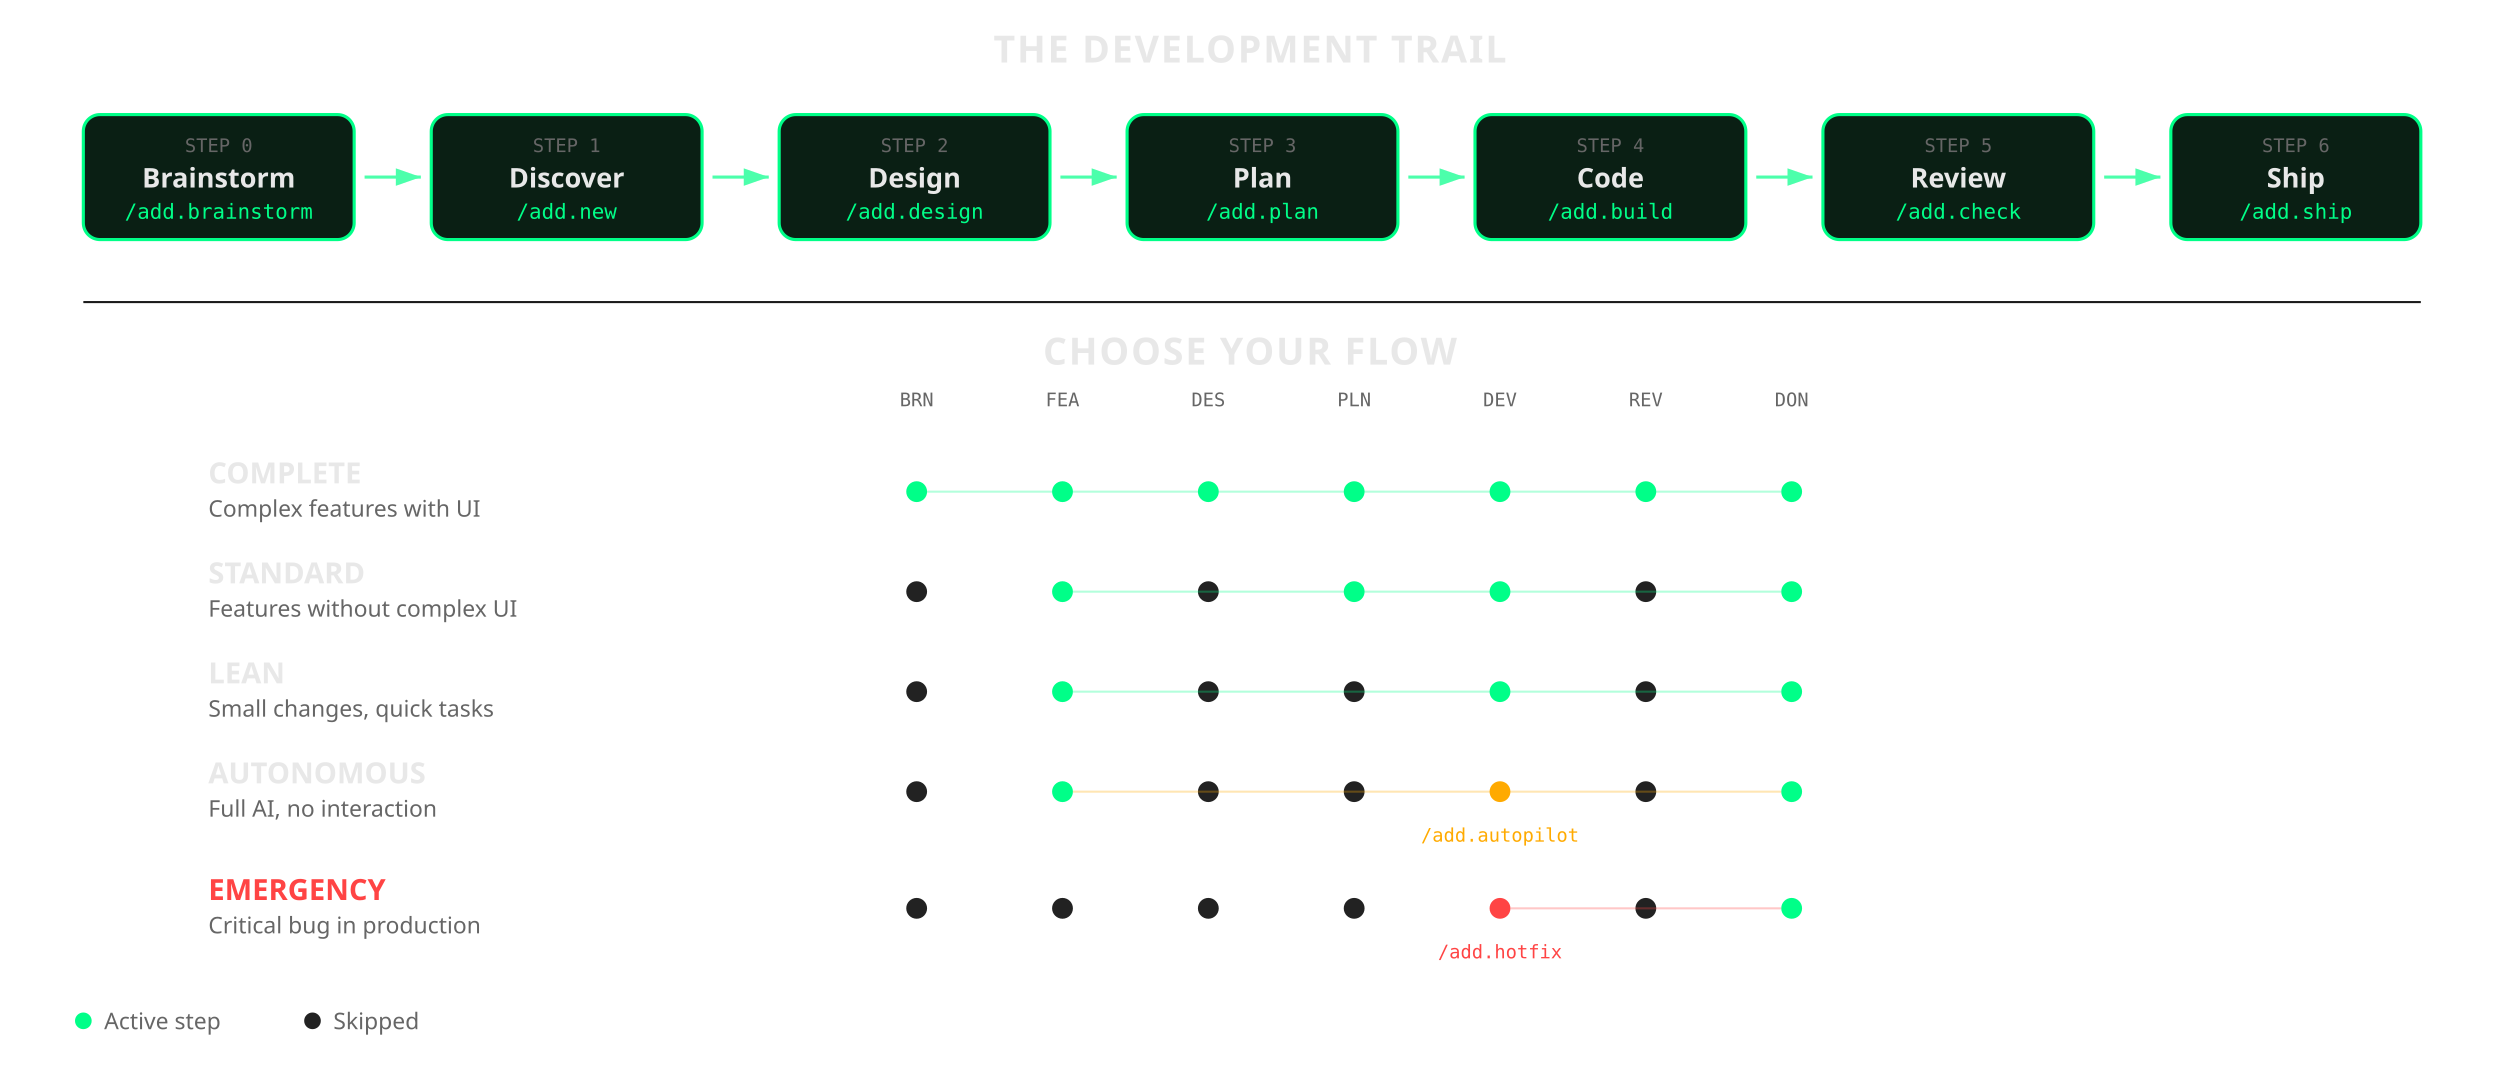
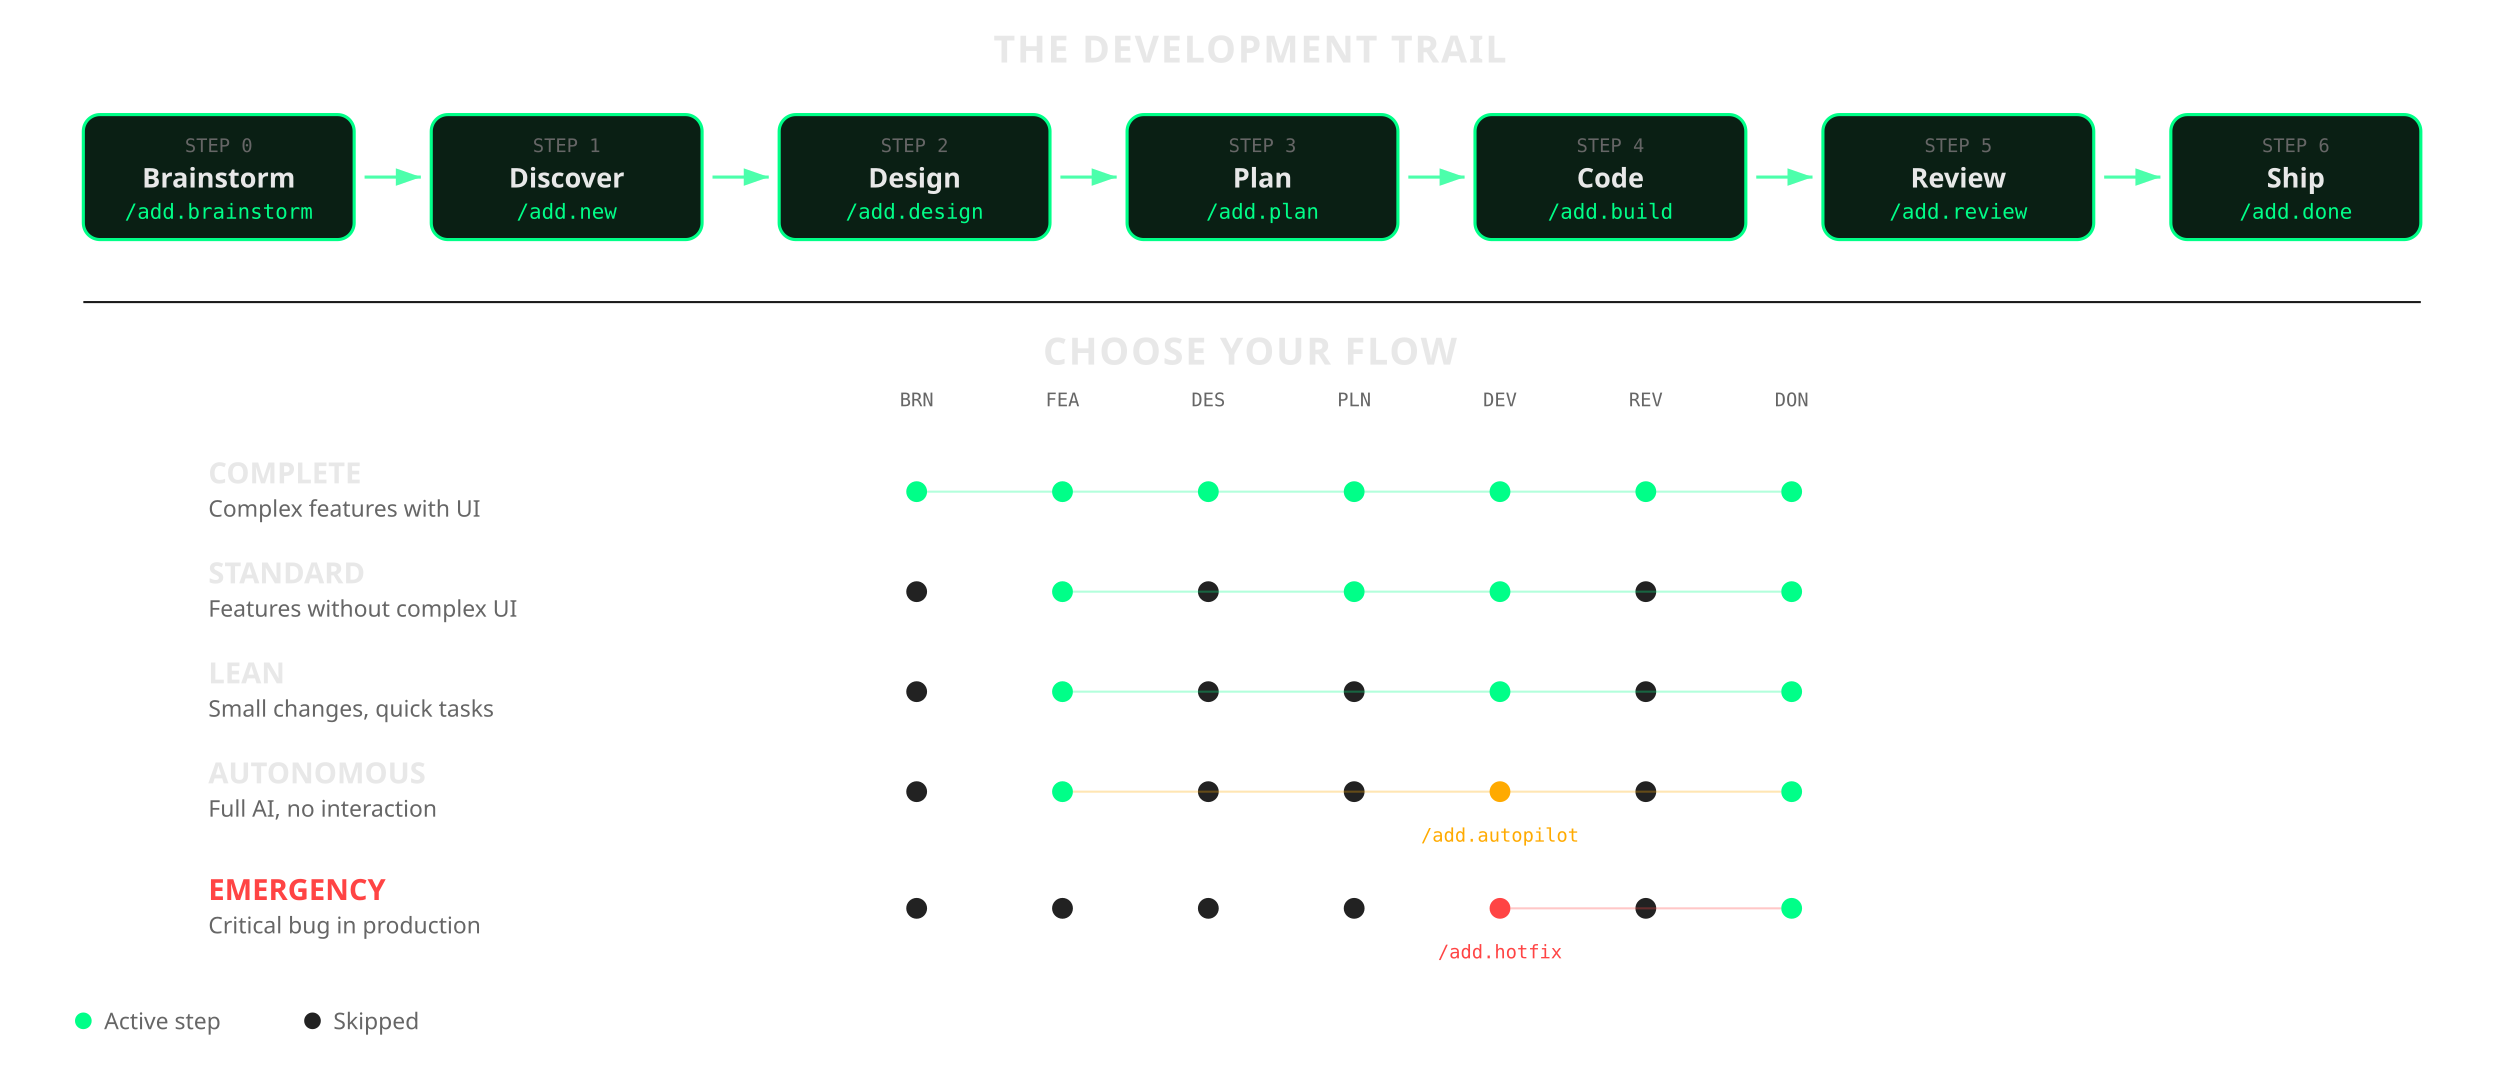
<svg xmlns="http://www.w3.org/2000/svg" viewBox="0 0 1200 520" fill="none">
  <style>
    .node-bg { fill: #111; stroke: #222; stroke-width: 1.5; }
    .node-bg-active { fill: #0a1f14; stroke: #00ff88; stroke-width: 1.5; }
    .node-text { fill: #e8e8e8; font-family: 'Syne', sans-serif; font-size: 13px; font-weight: 600; }
    .node-cmd { fill: #00ff88; font-family: 'JetBrains Mono', monospace; font-size: 10px; }
    .node-step { fill: #666; font-family: 'JetBrains Mono', monospace; font-size: 9px; }
    .arrow { stroke: #333; stroke-width: 1.5; fill: none; marker-end: url(#arrowGray); }
    .arrow-active { stroke: #00ff88; stroke-width: 1.5; fill: none; marker-end: url(#arrowGreen); opacity: 0.7; }
    .flow-label { fill: #e8e8e8; font-family: 'Syne', sans-serif; font-size: 14px; font-weight: 700; }
    .flow-desc { fill: #666; font-family: 'Outfit', sans-serif; font-size: 11px; }
    .flow-dot { fill: #00ff88; }
    .flow-dot-off { fill: #222; }
    .section-title { fill: #e8e8e8; font-family: 'Syne', sans-serif; font-size: 18px; font-weight: 800; letter-spacing: 0.05em; }
    .divider { stroke: #1a1a1a; stroke-width: 1; }
  </style>
  <defs>
    <marker id="arrowGray" viewBox="0 0 10 7" refX="10" refY="3.5" markerWidth="8" markerHeight="6" orient="auto">
      <polygon points="0 0, 10 3.5, 0 7" fill="#333" />
    </marker>
    <marker id="arrowGreen" viewBox="0 0 10 7" refX="10" refY="3.5" markerWidth="8" markerHeight="6" orient="auto">
      <polygon points="0 0, 10 3.5, 0 7" fill="#00ff88" />
    </marker>
  </defs>
  <text x="600" y="30" text-anchor="middle" class="section-title">THE DEVELOPMENT TRAIL</text>
  <g transform="translate(40, 55)">
    <rect x="0" y="0" width="130" height="60" rx="8" class="node-bg-active" />
    <text x="65" y="18" text-anchor="middle" class="node-step">STEP 0</text>
    <text x="65" y="35" text-anchor="middle" class="node-text">Brainstorm</text>
    <text x="65" y="50" text-anchor="middle" class="node-cmd">/add.brainstorm</text>
  </g>
  <line x1="175" y1="85" x2="202" y2="85" class="arrow-active" />
  <g transform="translate(207, 55)">
    <rect x="0" y="0" width="130" height="60" rx="8" class="node-bg-active" />
    <text x="65" y="18" text-anchor="middle" class="node-step">STEP 1</text>
    <text x="65" y="35" text-anchor="middle" class="node-text">Discover</text>
    <text x="65" y="50" text-anchor="middle" class="node-cmd">/add.new</text>
  </g>
  <line x1="342" y1="85" x2="369" y2="85" class="arrow-active" />
  <g transform="translate(374, 55)">
    <rect x="0" y="0" width="130" height="60" rx="8" class="node-bg-active" />
    <text x="65" y="18" text-anchor="middle" class="node-step">STEP 2</text>
    <text x="65" y="35" text-anchor="middle" class="node-text">Design</text>
    <text x="65" y="50" text-anchor="middle" class="node-cmd">/add.design</text>
  </g>
  <line x1="509" y1="85" x2="536" y2="85" class="arrow-active" />
  <g transform="translate(541, 55)">
    <rect x="0" y="0" width="130" height="60" rx="8" class="node-bg-active" />
    <text x="65" y="18" text-anchor="middle" class="node-step">STEP 3</text>
    <text x="65" y="35" text-anchor="middle" class="node-text">Plan</text>
    <text x="65" y="50" text-anchor="middle" class="node-cmd">/add.plan</text>
  </g>
  <line x1="676" y1="85" x2="703" y2="85" class="arrow-active" />
  <g transform="translate(708, 55)">
    <rect x="0" y="0" width="130" height="60" rx="8" class="node-bg-active" />
    <text x="65" y="18" text-anchor="middle" class="node-step">STEP 4</text>
    <text x="65" y="35" text-anchor="middle" class="node-text">Code</text>
    <text x="65" y="50" text-anchor="middle" class="node-cmd">/add.build</text>
  </g>
  <line x1="843" y1="85" x2="870" y2="85" class="arrow-active" />
  <g transform="translate(875, 55)">
    <rect x="0" y="0" width="130" height="60" rx="8" class="node-bg-active" />
    <text x="65" y="18" text-anchor="middle" class="node-step">STEP 5</text>
    <text x="65" y="35" text-anchor="middle" class="node-text">Review</text>
-     <text x="65" y="50" text-anchor="middle" class="node-cmd">/add.check</text>
+     <text x="65" y="50" text-anchor="middle" class="node-cmd">/add.review</text>
  </g>
  <line x1="1010" y1="85" x2="1037" y2="85" class="arrow-active" />
  <g transform="translate(1042, 55)">
    <rect x="0" y="0" width="120" height="60" rx="8" class="node-bg-active" />
    <text x="60" y="18" text-anchor="middle" class="node-step">STEP 6</text>
    <text x="60" y="35" text-anchor="middle" class="node-text">Ship</text>
-     <text x="60" y="50" text-anchor="middle" class="node-cmd">/add.ship</text>
+     <text x="60" y="50" text-anchor="middle" class="node-cmd">/add.done</text>
  </g>
  <line x1="40" y1="145" x2="1162" y2="145" class="divider" />
  <text x="600" y="175" text-anchor="middle" class="section-title">CHOOSE YOUR FLOW</text>
  <g transform="translate(440, 195)">
    <text x="0" y="0" text-anchor="middle" class="node-step">BRN</text>
    <text x="70" y="0" text-anchor="middle" class="node-step">FEA</text>
    <text x="140" y="0" text-anchor="middle" class="node-step">DES</text>
    <text x="210" y="0" text-anchor="middle" class="node-step">PLN</text>
    <text x="280" y="0" text-anchor="middle" class="node-step">DEV</text>
    <text x="350" y="0" text-anchor="middle" class="node-step">REV</text>
    <text x="420" y="0" text-anchor="middle" class="node-step">DON</text>
  </g>
  <g transform="translate(100, 220)">
    <text x="0" y="12" class="flow-label">COMPLETE</text>
    <text x="0" y="28" class="flow-desc">Complex features with UI</text>
    <circle cx="340" cy="16" r="5" class="flow-dot" />
    <circle cx="410" cy="16" r="5" class="flow-dot" />
    <circle cx="480" cy="16" r="5" class="flow-dot" />
    <circle cx="550" cy="16" r="5" class="flow-dot" />
    <circle cx="620" cy="16" r="5" class="flow-dot" />
    <circle cx="690" cy="16" r="5" class="flow-dot" />
    <circle cx="760" cy="16" r="5" class="flow-dot" />
    <line x1="345" y1="16" x2="755" y2="16" stroke="#00ff88" stroke-width="1" opacity="0.3" />
  </g>
  <g transform="translate(100, 268)">
    <text x="0" y="12" class="flow-label">STANDARD</text>
    <text x="0" y="28" class="flow-desc">Features without complex UI</text>
    <circle cx="340" cy="16" r="5" class="flow-dot-off" />
    <circle cx="410" cy="16" r="5" class="flow-dot" />
    <circle cx="480" cy="16" r="5" class="flow-dot-off" />
    <circle cx="550" cy="16" r="5" class="flow-dot" />
    <circle cx="620" cy="16" r="5" class="flow-dot" />
    <circle cx="690" cy="16" r="5" class="flow-dot-off" />
    <circle cx="760" cy="16" r="5" class="flow-dot" />
    <line x1="415" y1="16" x2="755" y2="16" stroke="#00ff88" stroke-width="1" opacity="0.3" />
  </g>
  <g transform="translate(100, 316)">
    <text x="0" y="12" class="flow-label">LEAN</text>
    <text x="0" y="28" class="flow-desc">Small changes, quick tasks</text>
    <circle cx="340" cy="16" r="5" class="flow-dot-off" />
    <circle cx="410" cy="16" r="5" class="flow-dot" />
    <circle cx="480" cy="16" r="5" class="flow-dot-off" />
    <circle cx="550" cy="16" r="5" class="flow-dot-off" />
    <circle cx="620" cy="16" r="5" class="flow-dot" />
    <circle cx="690" cy="16" r="5" class="flow-dot-off" />
    <circle cx="760" cy="16" r="5" class="flow-dot" />
    <line x1="415" y1="16" x2="755" y2="16" stroke="#00ff88" stroke-width="1" opacity="0.3" />
  </g>
  <g transform="translate(100, 364)">
    <text x="0" y="12" class="flow-label">AUTONOMOUS</text>
    <text x="0" y="28" class="flow-desc">Full AI, no interaction</text>
    <circle cx="340" cy="16" r="5" class="flow-dot-off" />
    <circle cx="410" cy="16" r="5" class="flow-dot" />
    <circle cx="480" cy="16" r="5" class="flow-dot-off" />
    <circle cx="550" cy="16" r="5" class="flow-dot-off" />
    <circle cx="620" cy="16" r="5" class="flow-dot" style="fill:#ffaa00" />
    <circle cx="690" cy="16" r="5" class="flow-dot-off" />
    <circle cx="760" cy="16" r="5" class="flow-dot" />
    <line x1="415" y1="16" x2="755" y2="16" stroke="#ffaa00" stroke-width="1" opacity="0.3" />
    <text x="620" y="40" text-anchor="middle" class="node-cmd" style="fill:#ffaa00;font-size:9px">/add.autopilot</text>
  </g>
  <g transform="translate(100, 420)">
    <text x="0" y="12" class="flow-label" style="fill:#ff4444">EMERGENCY</text>
    <text x="0" y="28" class="flow-desc">Critical bug in production</text>
    <circle cx="340" cy="16" r="5" class="flow-dot-off" />
    <circle cx="410" cy="16" r="5" class="flow-dot-off" />
    <circle cx="480" cy="16" r="5" class="flow-dot-off" />
    <circle cx="550" cy="16" r="5" class="flow-dot-off" />
    <circle cx="620" cy="16" r="5" class="flow-dot" style="fill:#ff4444" />
    <circle cx="690" cy="16" r="5" class="flow-dot-off" />
    <circle cx="760" cy="16" r="5" class="flow-dot" />
    <line x1="625" y1="16" x2="755" y2="16" stroke="#ff4444" stroke-width="1" opacity="0.3" />
    <text x="620" y="40" text-anchor="middle" class="node-cmd" style="fill:#ff4444;font-size:9px">/add.hotfix</text>
  </g>
  <g transform="translate(40, 490)">
    <circle cx="0" cy="0" r="4" class="flow-dot" />
    <text x="10" y="4" class="flow-desc">Active step</text>
    <circle cx="110" cy="0" r="4" class="flow-dot-off" />
    <text x="120" y="4" class="flow-desc">Skipped</text>
  </g>
</svg>
